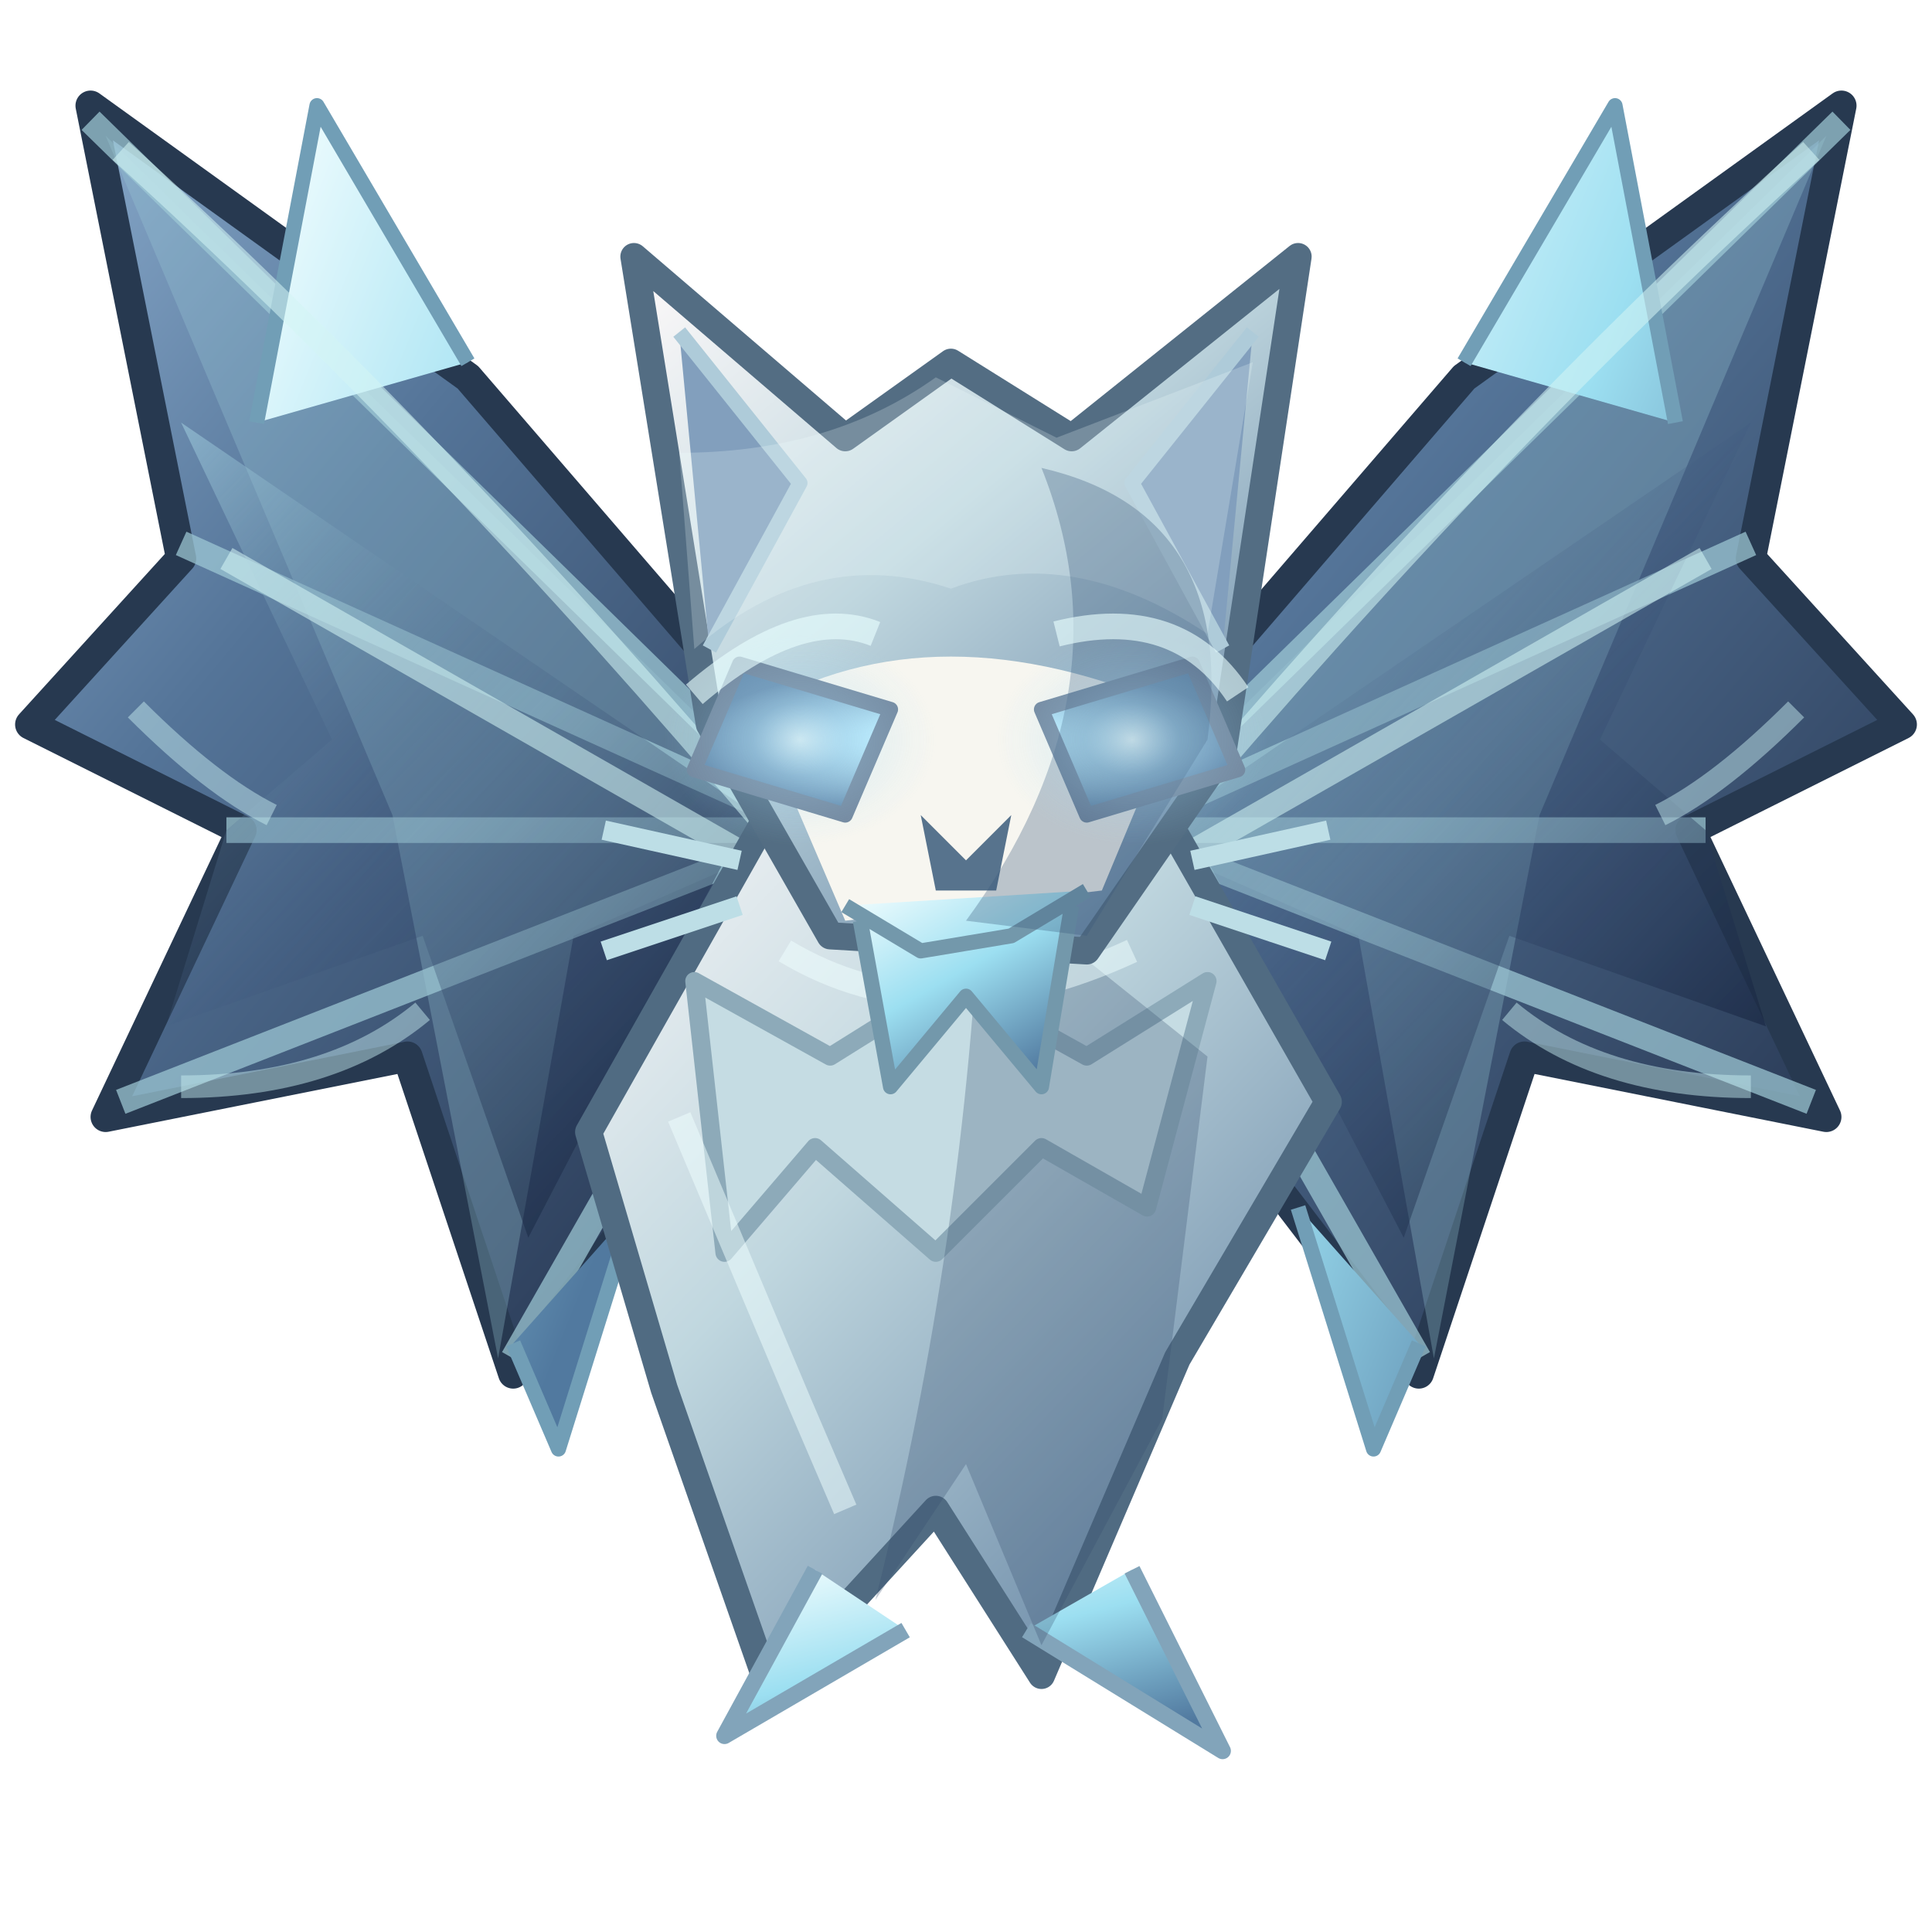
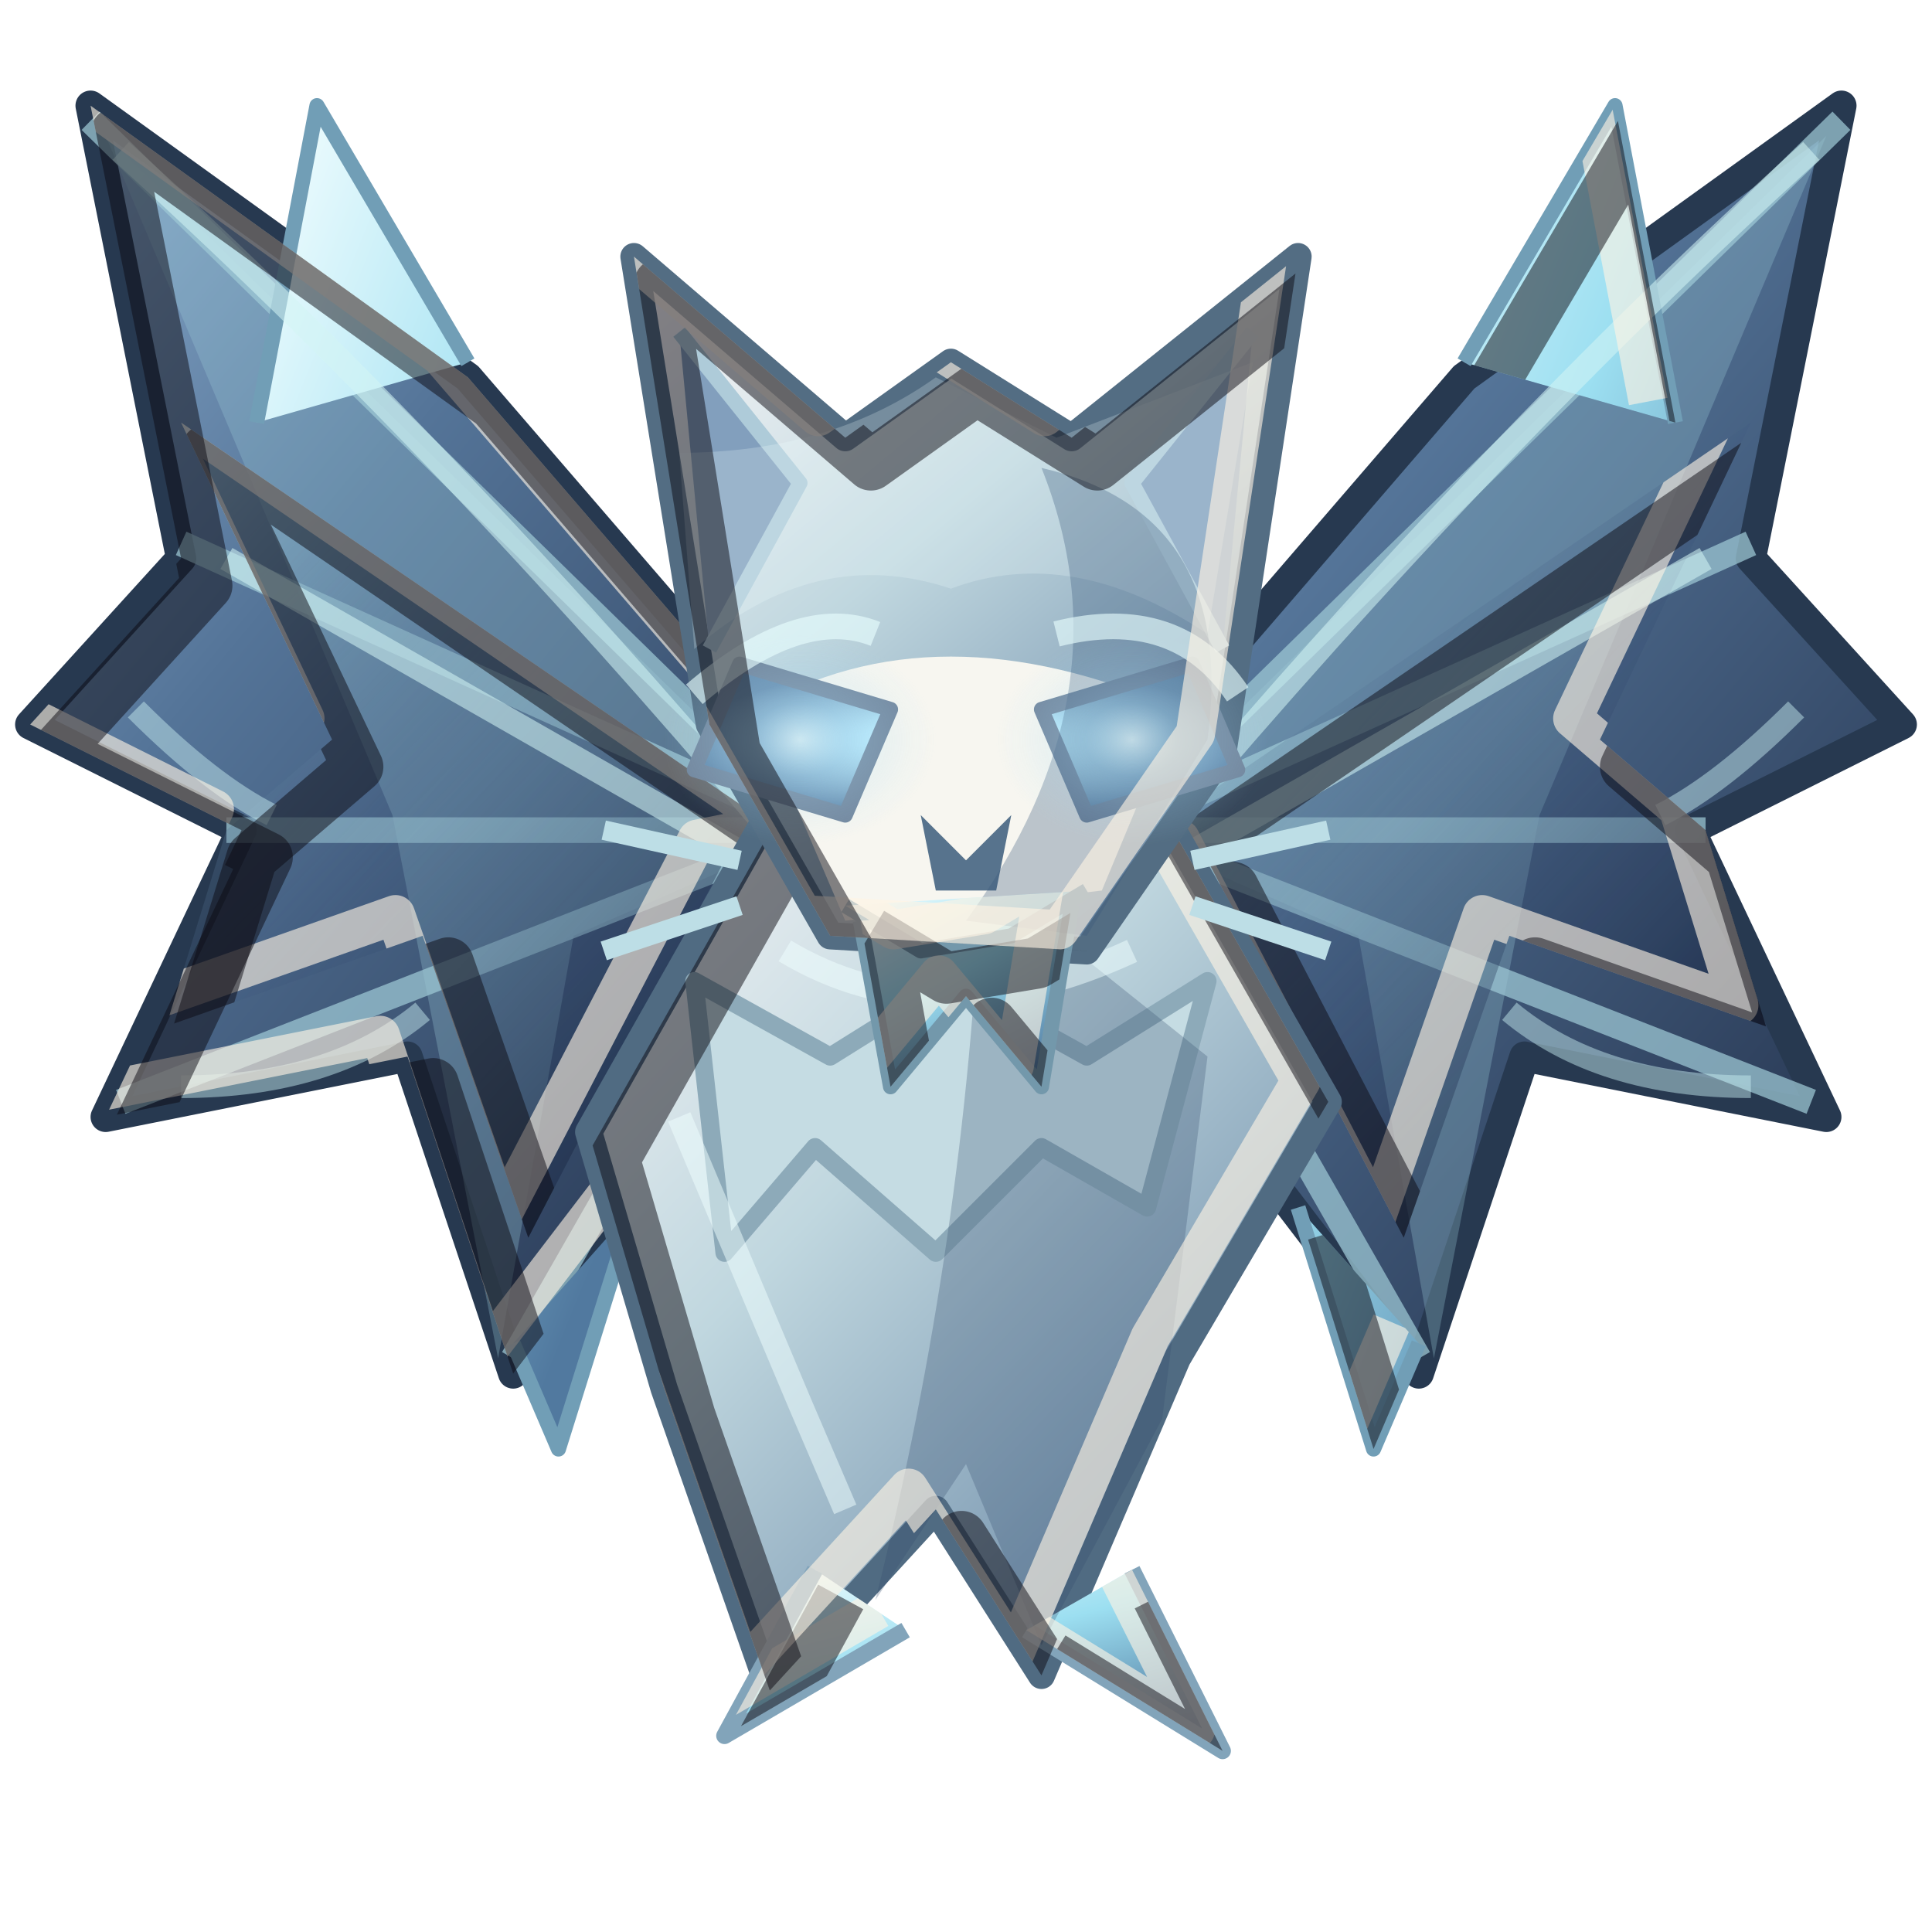
<svg xmlns="http://www.w3.org/2000/svg" viewBox="0 0 128 128">
  <defs>
    <linearGradient id="membrane" x2=".8" y2="1">
      <stop stop-color="#8baccd" />
      <stop offset=".38" stop-color="#547498" />
      <stop offset="1" stop-color="#263550" />
    </linearGradient>
    <linearGradient id="fur" x2=".8" y2="1">
      <stop stop-color="#fffafa" />
      <stop offset=".46" stop-color="#c0d7df" />
      <stop offset="1" stop-color="#6483a2" />
    </linearGradient>
    <linearGradient id="ice" x2=".7" y2="1">
      <stop stop-color="#f7ffff" />
      <stop offset=".5" stop-color="#9cdff1" />
      <stop offset="1" stop-color="#51799f" />
    </linearGradient>
    <radialGradient id="eye">
      <stop stop-color="#fff4f4" />
      <stop offset=".36" stop-color="#b8e8fa" />
      <stop offset="1" stop-color="#668cae" />
    </radialGradient>
    <linearGradient id="wing-shade" x1="0" y1="0" x2=".8" y2="1">
      <stop stop-color="#acdce9" stop-opacity=".5" />
      <stop offset=".5" stop-color="#395279" stop-opacity=".2" />
      <stop offset="1" stop-color="#111d36" stop-opacity=".65" />
    </linearGradient>
    <radialGradient id="frost-glow">
      <stop stop-color="#efffff" stop-opacity=".9" />
      <stop offset=".35" stop-color="#aeddf4" stop-opacity=".44" />
      <stop offset="1" stop-color="#a9def5" stop-opacity="0" />
    </radialGradient>
+     <clipPath id="rim-0-0">
+       <path d="M53 56 12 28l10 21-7 6-4 13 17-6 7 20 13-25Z" />
+     </clipPath>
+     <clipPath id="rim-0-1">
+       <path d="M56 54 31 25 6 7 12 37 2 48 16 55 7 74 27 70 34 91 47 74 58 65Z" />
+     </clipPath>
+     <clipPath id="rim-1-0">
+       <path d="m97 24 10-17 4 21m-17 61-3 7-5-16" />
+     </clipPath>
+     <clipPath id="rim-1-1">
+       <path d="m75 56 41-28-10 21 7 6 4 13-17-6-7 20-13-25Z" />
+     </clipPath>
+     <clipPath id="rim-2-0">
+       <path d="m54 104-6 11 12-7m15-4 6 12-13-8" />
+     </clipPath>
+     <clipPath id="rim-2-1">
+       <path d="M52 52q12-9 24 0l12 21-10 17-9 21-7-11-11 12-7-20-5-17Z" />
+     </clipPath>
+     <clipPath id="rim-3-0">
+       <path d="m56 60 5 3 6-1 5-3m-15 2 2 11 5-6 5 6 2-12" />
+     </clipPath>
+     <clipPath id="rim-3-1">
+       <path d="M47 48 42 17l14 12 7-5 8 5 15-12-5 33-9 13-17-1Z" />
+     </clipPath>
  </defs>
  <g data-part="left-wing" data-pivot="55 52" data-motion="wing-left" stroke-linejoin="round">
    <path d="M56 54 31 25 6 7 12 37 2 48 16 55 7 74 27 70 34 91 47 74 58 65Z" fill="url(#membrane)" stroke="#273950" stroke-width="2" />
    <path d="M54 55 7 9l19 45 7 36 5-28Z" fill="#9ac8d7" opacity=".3" />
    <path d="M54 55 6 8m48 47L12 36m42 19L15 55m39 0L8 73m46-18L34 90" fill="none" stroke="#9ec9d5" stroke-width="1.7" opacity=".72" />
    <path d="M31 24 21 7l-4 21m17 61 3 7 5-16" fill="url(#ice)" stroke="#719eb6" stroke-width="1" />
    <path d="M53 56 12 28l10 21-7 6-4 13 17-6 7 20 13-25Z" fill="url(#wing-shade)" />
    <path d="M51 55Q29 29 8 10m42 47L15 37" stroke="#d3f5f4" stroke-width="1.6" opacity=".56" fill="none" />
    <path d="M9 47q5 5 9 7m-6 18q10 0 16-5" stroke="#c7ecf0" stroke-width="1.5" opacity=".48" fill="none" />
+     <g clip-path="url(#rim-0-0)">
+       <path d="M53 56 12 28l10 21-7 6-4 13 17-6 7 20 13-25Z" transform="translate(-1.8 -1.4)" fill="none" stroke="#fff4e4" stroke-width="2.6" stroke-opacity="0.62" stroke-linejoin="round" />
+       <path d="M53 56 12 28l10 21-7 6-4 13 17-6 7 20 13-25Z" transform="translate(1.7 1.8)" fill="none" stroke="#0c0a12" stroke-width="3.4" stroke-opacity="0.5" stroke-linejoin="round" />
+     </g>
+     <g clip-path="url(#rim-0-1)">
+       <path d="M56 54 31 25 6 7 12 37 2 48 16 55 7 74 27 70 34 91 47 74 58 65Z" transform="translate(-1.8 -1.4)" fill="none" stroke="#fff4e4" stroke-width="2.6" stroke-opacity="0.62" stroke-linejoin="round" />
+       <path d="M56 54 31 25 6 7 12 37 2 48 16 55 7 74 27 70 34 91 47 74 58 65Z" transform="translate(1.7 1.8)" fill="none" stroke="#0c0a12" stroke-width="3.4" stroke-opacity="0.5" stroke-linejoin="round" />
+     </g>
  </g>
  <g data-part="right-wing" data-pivot="73 52" data-motion="wing-right" stroke-linejoin="round">
    <path d="m72 54 25-29 25-18-6 30 10 11-14 7 9 19-20-4-7 21-13-17-11-9Z" fill="url(#membrane)" stroke="#273950" stroke-width="2" />
    <path d="m74 55 47-46-19 45-7 36-5-28Z" fill="#9ac8d7" opacity=".3" />
    <path d="M74 55 122 8M74 55l42-19M74 55l39 0M74 55l46 18M74 55l20 35" fill="none" stroke="#9ec9d5" stroke-width="1.7" opacity=".72" />
    <path d="m97 24 10-17 4 21m-17 61-3 7-5-16" fill="url(#ice)" stroke="#719eb6" stroke-width="1" />
    <path d="m75 56 41-28-10 21 7 6 4 13-17-6-7 20-13-25Z" fill="url(#wing-shade)" />
    <path d="M77 55q22-26 43-45M78 57l35-20" stroke="#d3f5f4" stroke-width="1.6" opacity=".56" fill="none" />
    <path d="m119 47q-5 5-9 7m6 18q-10 0-16-5" stroke="#c7ecf0" stroke-width="1.5" opacity=".48" fill="none" />
+     <g clip-path="url(#rim-1-0)">
+       <path d="m97 24 10-17 4 21m-17 61-3 7-5-16" transform="translate(-1.8 -1.4)" fill="none" stroke="#fff4e4" stroke-width="2.6" stroke-opacity="0.62" stroke-linejoin="round" />
+       <path d="m97 24 10-17 4 21m-17 61-3 7-5-16" transform="translate(1.7 1.8)" fill="none" stroke="#0c0a12" stroke-width="3.4" stroke-opacity="0.5" stroke-linejoin="round" />
+     </g>
+     <g clip-path="url(#rim-1-1)">
+       <path d="m75 56 41-28-10 21 7 6 4 13-17-6-7 20-13-25Z" transform="translate(-1.8 -1.4)" fill="none" stroke="#fff4e4" stroke-width="2.6" stroke-opacity="0.62" stroke-linejoin="round" />
+       <path d="m75 56 41-28-10 21 7 6 4 13-17-6-7 20-13-25Z" transform="translate(1.7 1.8)" fill="none" stroke="#0c0a12" stroke-width="3.4" stroke-opacity="0.5" stroke-linejoin="round" />
+     </g>
  </g>
  <g data-part="floating-body" data-pivot="64 71" data-motion="static" stroke-linejoin="round">
    <path d="M52 52q12-9 24 0l12 21-10 17-9 21-7-11-11 12-7-20-5-17Z" fill="url(#fur)" stroke="#506b82" stroke-width="1.8" />
    <path d="m46 65 9 5 8-5 9 5 8-5-4 15-7-4-7 7-8-7-6 7Z" fill="#c5dce3" stroke="#8daab9" stroke-width="1.2" />
    <path d="m54 104-6 11 12-7m15-4 6 12-13-8" fill="url(#ice)" stroke="#82a4ba" stroke-width="1.1" />
    <path d="m65 58 15 12-3 24-8 15-5-12-6 9q6-24 7-48Z" fill="#344a6b" opacity=".28" />
    <path d="m45 74 8 19 3 7m-4-37q10 6 23 0" stroke="#f0ffff" stroke-width="1.6" opacity=".5" fill="none" />
+     <g clip-path="url(#rim-2-0)">
+       <path d="m54 104-6 11 12-7m15-4 6 12-13-8" transform="translate(-1.8 -1.4)" fill="none" stroke="#fff4e4" stroke-width="2.6" stroke-opacity="0.62" stroke-linejoin="round" />
+       <path d="m54 104-6 11 12-7m15-4 6 12-13-8" transform="translate(1.7 1.8)" fill="none" stroke="#0c0a12" stroke-width="3.4" stroke-opacity="0.5" stroke-linejoin="round" />
+     </g>
+     <g clip-path="url(#rim-2-1)">
+       <path d="M52 52q12-9 24 0l12 21-10 17-9 21-7-11-11 12-7-20-5-17Z" transform="translate(-1.8 -1.4)" fill="none" stroke="#fff4e4" stroke-width="2.6" stroke-opacity="0.62" stroke-linejoin="round" />
+       <path d="M52 52q12-9 24 0l12 21-10 17-9 21-7-11-11 12-7-20-5-17Z" transform="translate(1.7 1.8)" fill="none" stroke="#0c0a12" stroke-width="3.4" stroke-opacity="0.5" stroke-linejoin="round" />
+     </g>
  </g>
  <g data-part="head" data-pivot="64 47" data-motion="static" stroke-linejoin="round">
    <path d="M47 48 42 17l14 12 7-5 8 5 15-12-5 33-9 13-17-1Z" fill="url(#fur)" stroke="#536d83" stroke-width="1.8" />
    <path d="m45 22 8 10-6 11m36-21-8 10 6 11" fill="#829fbd" stroke="#aecbd9" stroke-width="1" />
    <path d="M50 47q12-7 28 0l-5 12-17 2Z" fill="#f7f6f0" />
    <path d="m49 44 10 3-3 7-10-3Zm30 0-10 3 3 7 10-3Z" fill="url(#eye)" stroke="#72869d" stroke-width="1" />
    <path d="m61 54 3 3 3-3-1 5h-4Z" fill="#57738d" />
    <path d="m56 60 5 3 6-1 5-3m-15 2 2 11 5-6 5 6 2-12" fill="url(#ice)" stroke="#7398ab" stroke-width="1" />
    <path d="m49 57-9-2m9 5-9 3m39-6 9-2m-9 5 9 3" fill="none" stroke="#bddee6" stroke-width="1.3" />
    <path d="M45 30q10 0 17-5l8 4 13-5-3 18q-9-6-17-3-9-3-17 4Z" fill="#f2ffff" opacity=".22" />
    <path d="M69 31q13 3 11 18l-8 13-8-1q11-15 5-30Z" fill="#39587c" opacity=".32" />
    <ellipse cx="53" cy="49" rx="9" ry="7" fill="url(#frost-glow)" opacity=".67" />
    <ellipse cx="75" cy="49" rx="9" ry="7" fill="url(#frost-glow)" opacity=".67" />
    <path d="M46 46q7-6 12-4m12 0q8-2 12 4" stroke="#e9ffff" opacity=".62" stroke-width="1.7" fill="none" />
+     <g clip-path="url(#rim-3-0)">
+       <path d="m56 60 5 3 6-1 5-3m-15 2 2 11 5-6 5 6 2-12" transform="translate(-1.8 -1.4)" fill="none" stroke="#fff4e4" stroke-width="2.6" stroke-opacity="0.62" stroke-linejoin="round" />
+       <path d="m56 60 5 3 6-1 5-3m-15 2 2 11 5-6 5 6 2-12" transform="translate(1.7 1.8)" fill="none" stroke="#0c0a12" stroke-width="3.4" stroke-opacity="0.5" stroke-linejoin="round" />
+     </g>
+     <g clip-path="url(#rim-3-1)">
+       <path d="M47 48 42 17l14 12 7-5 8 5 15-12-5 33-9 13-17-1Z" transform="translate(-1.8 -1.4)" fill="none" stroke="#fff4e4" stroke-width="2.6" stroke-opacity="0.62" stroke-linejoin="round" />
+       <path d="M47 48 42 17l14 12 7-5 8 5 15-12-5 33-9 13-17-1Z" transform="translate(1.7 1.8)" fill="none" stroke="#0c0a12" stroke-width="3.4" stroke-opacity="0.5" stroke-linejoin="round" />
+     </g>
  </g>
</svg>
